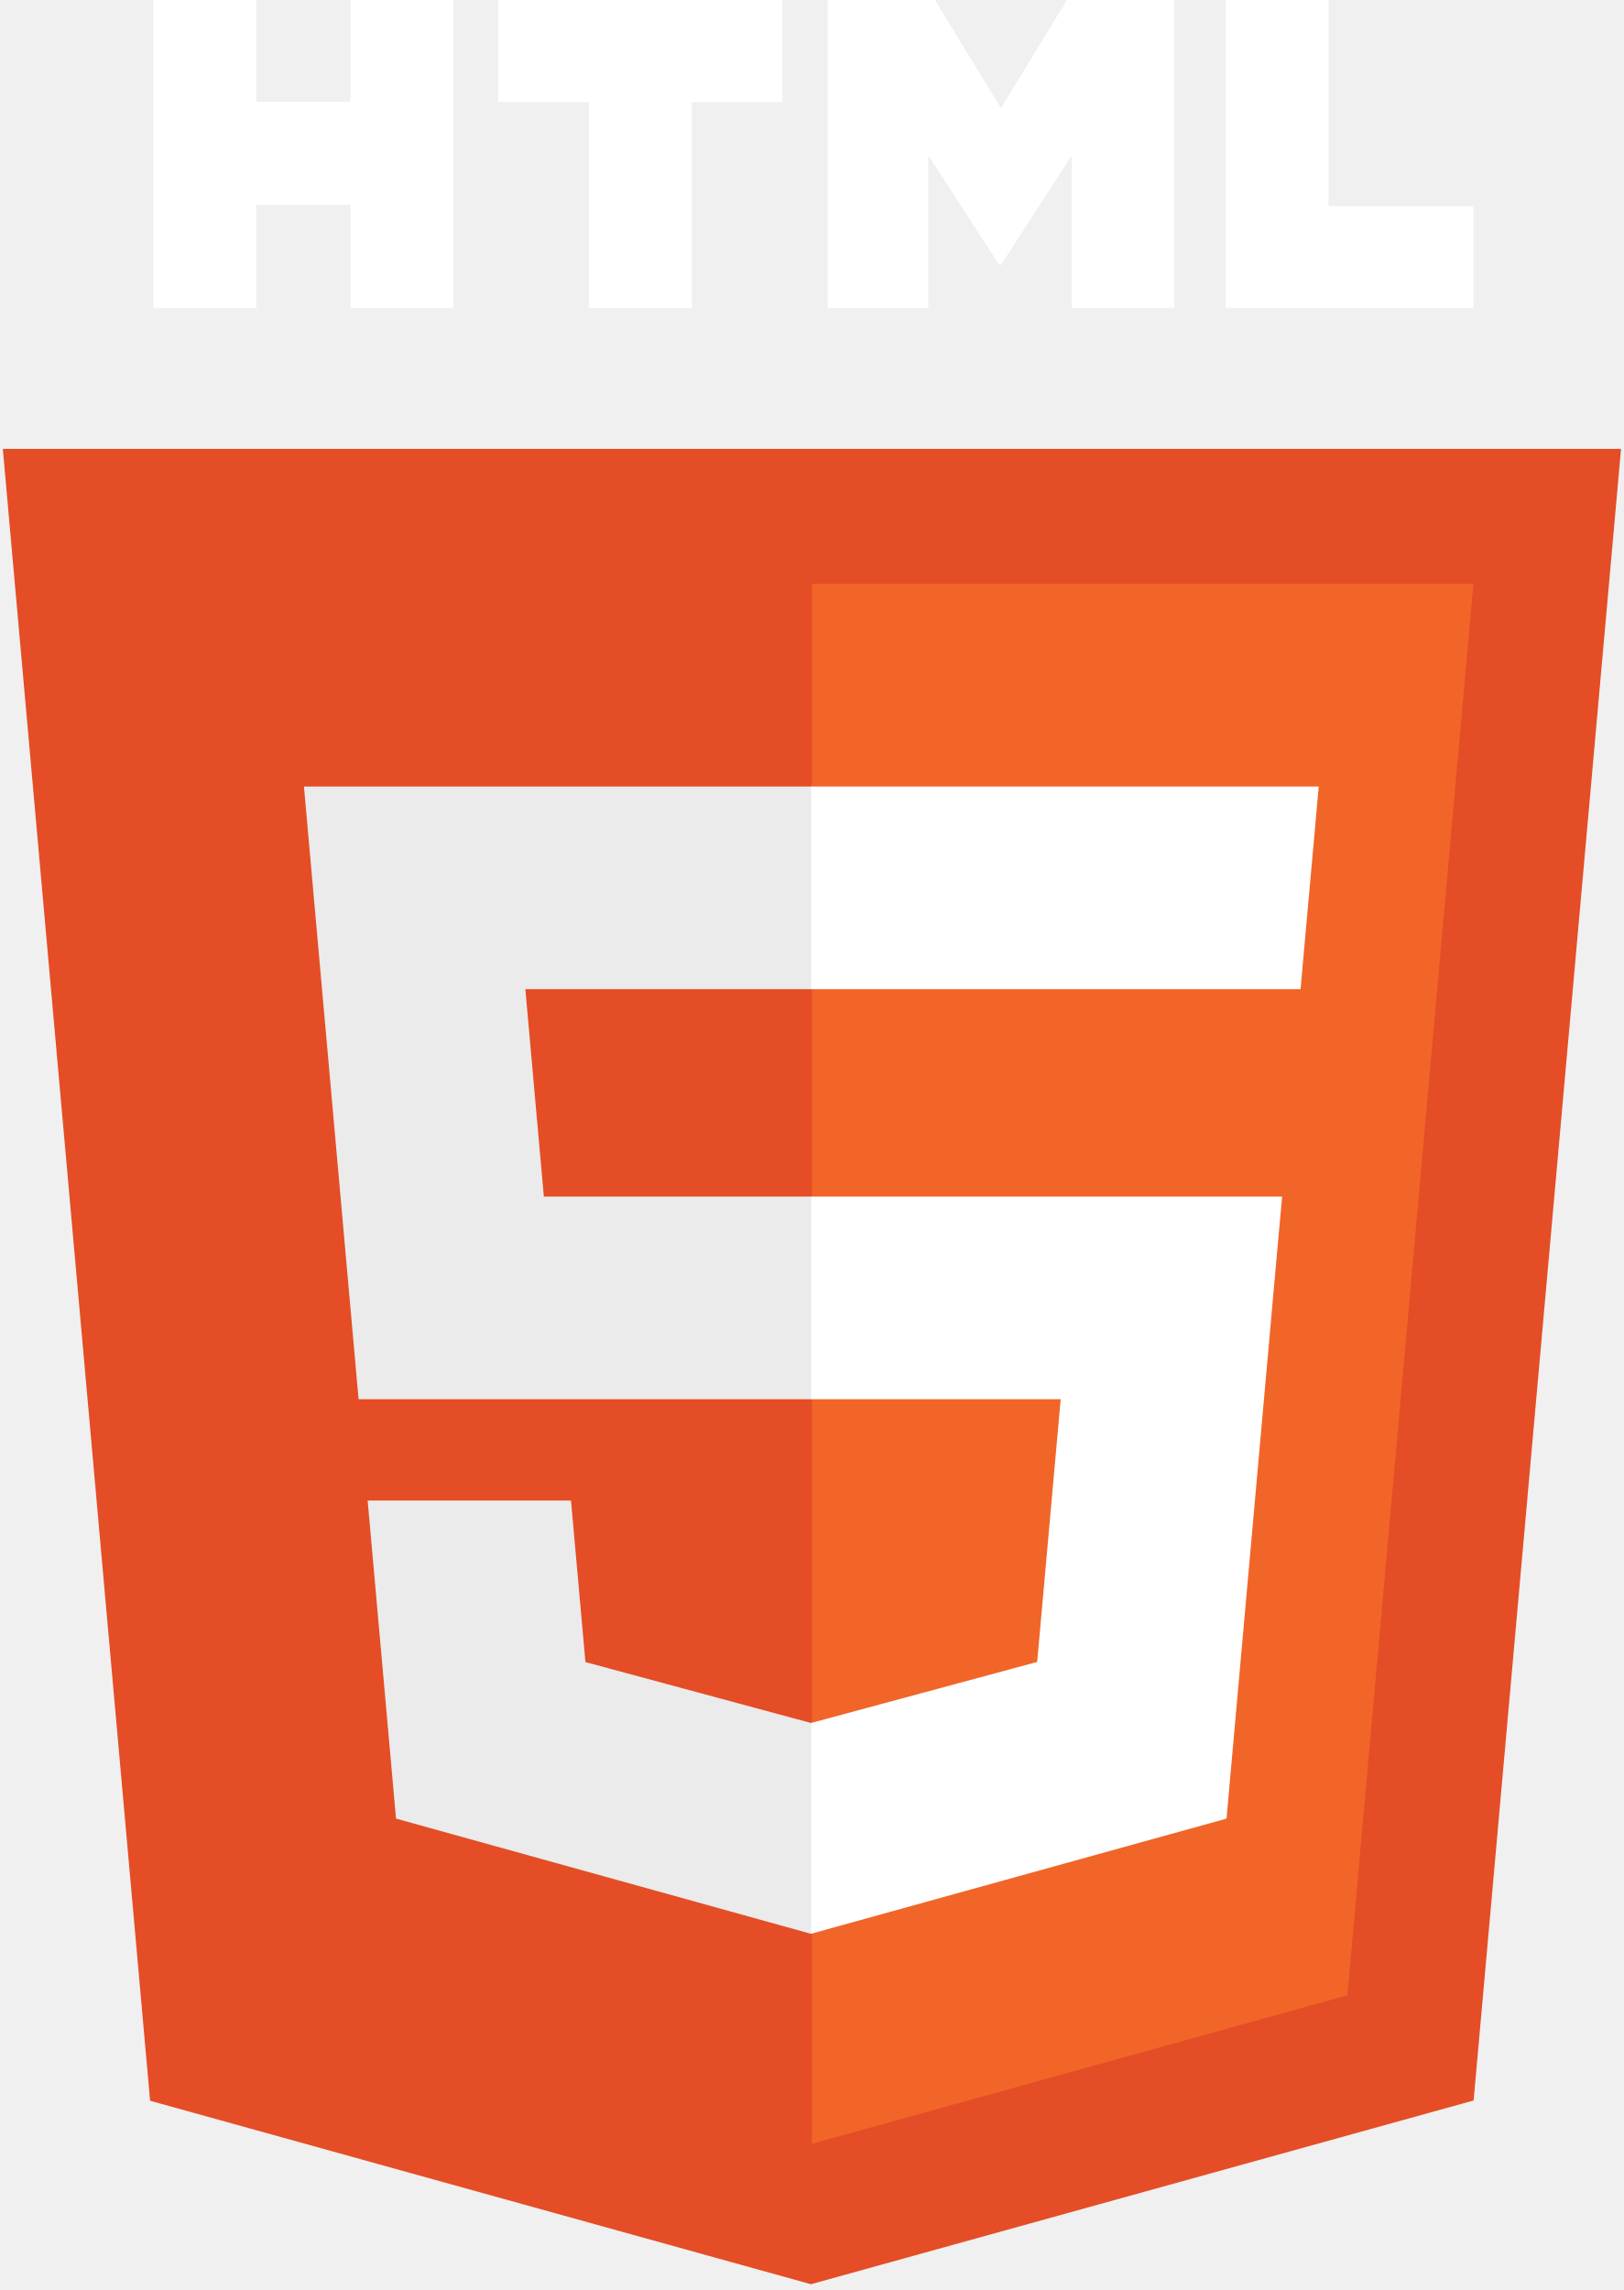
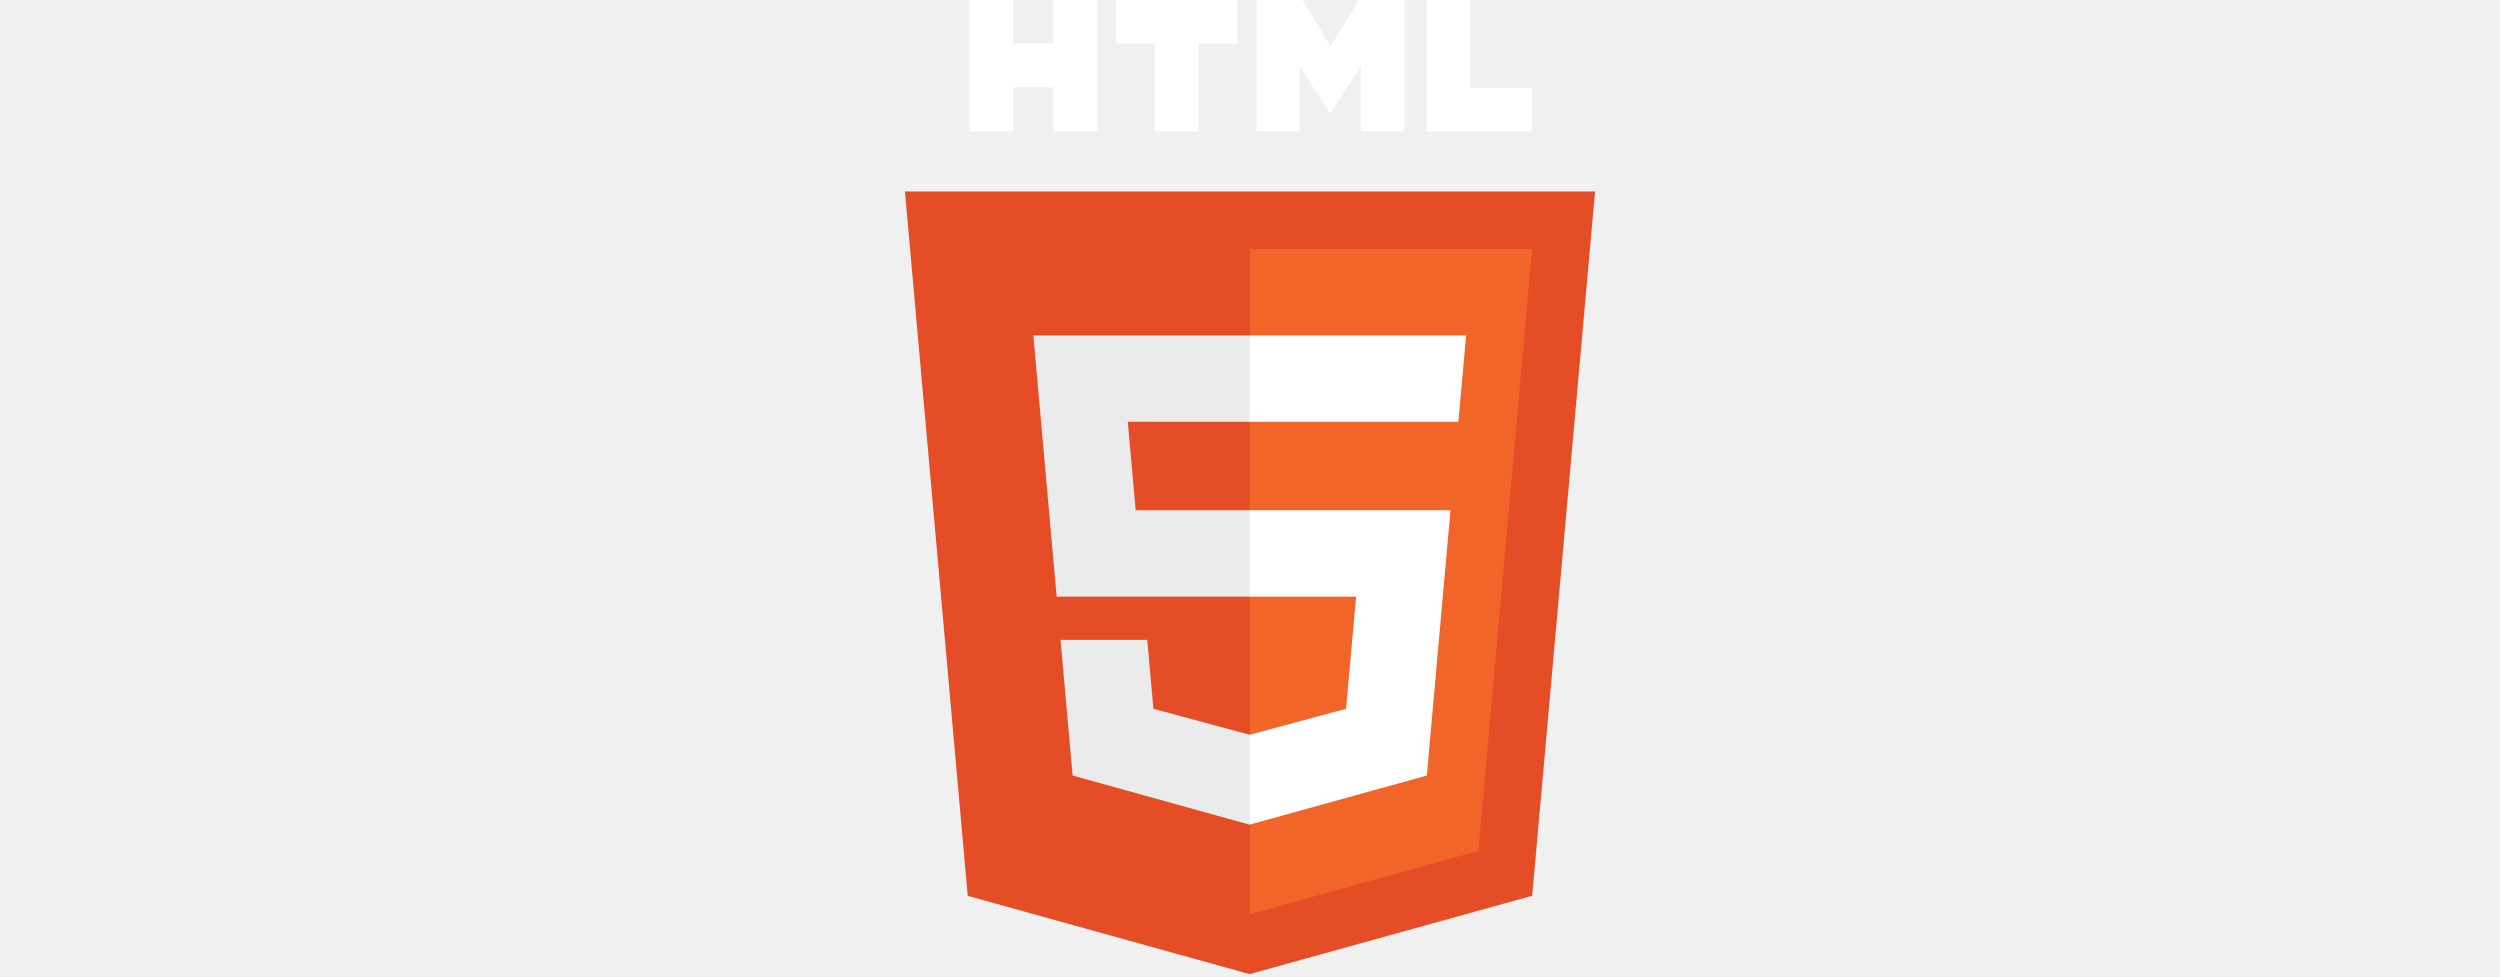
- <svg xmlns="http://www.w3.org/2000/svg" width="256px" height="361px" viewBox="0 0 256 361" version="1.1" preserveAspectRatio="xMidYMid">
+ <svg xmlns="http://www.w3.org/2000/svg" width="256px" height="100px" viewBox="0 0 256 361" version="1.1" preserveAspectRatio="xMidYMid">
  <g>
    <path d="M255.555,70.766 L232.314,331.125 L127.844,360.088 L23.662,331.166 L0.445,70.766 L255.555,70.766 L255.555,70.766 Z" fill="#E44D26" />
    <path d="M128,337.95 L212.417,314.547 L232.278,92.057 L128,92.057 L128,337.95 L128,337.95 Z" fill="#F16529" />
    <path d="M82.82,155.932 L128,155.932 L128,123.995 L47.917,123.995 L48.681,132.563 L56.531,220.573 L128,220.573 L128,188.636 L85.739,188.636 L82.82,155.932 L82.82,155.932 Z" fill="#EBEBEB" />
    <path d="M90.018,236.542 L57.958,236.542 L62.432,286.688 L127.853,304.849 L128,304.808 L128,271.58 L127.86,271.617 L92.292,262.013 L90.018,236.542 L90.018,236.542 Z" fill="#EBEBEB" />
    <path d="M24.181,0 L40.411,0 L40.411,16.035 L55.257,16.035 L55.257,0 L71.488,0 L71.488,48.558 L55.258,48.558 L55.258,32.298 L40.411,32.298 L40.411,48.558 L24.181,48.558 L24.181,0 L24.181,0 L24.181,0 Z" fill="#ffffff" />
    <path d="M92.831,16.103 L78.543,16.103 L78.543,0 L123.357,0 L123.357,16.103 L109.062,16.103 L109.062,48.558 L92.832,48.558 L92.832,16.103 L92.831,16.103 L92.831,16.103 Z" fill="#ffffff" />
    <path d="M130.469,0 L147.393,0 L157.803,17.062 L168.203,0 L185.132,0 L185.132,48.558 L168.969,48.558 L168.969,24.49 L157.803,41.755 L157.524,41.755 L146.35,24.49 L146.35,48.558 L130.469,48.558 L130.469,0 L130.469,0 Z" fill="#ffffff" />
    <path d="M193.21,0 L209.445,0 L209.445,32.508 L232.269,32.508 L232.269,48.558 L193.21,48.558 L193.21,0 L193.21,0 Z" fill="#ffffff" />
    <path d="M127.89,220.573 L167.217,220.573 L163.509,261.993 L127.89,271.607 L127.89,304.833 L193.362,286.688 L193.843,281.292 L201.348,197.212 L202.127,188.636 L127.89,188.636 L127.89,220.573 L127.89,220.573 Z" fill="#FFFFFF" />
    <path d="M127.89,155.854 L127.89,155.932 L205.033,155.932 L205.673,148.754 L207.129,132.563 L207.892,123.995 L127.89,123.995 L127.89,155.854 L127.89,155.854 Z" fill="#FFFFFF" />
  </g>
</svg>
